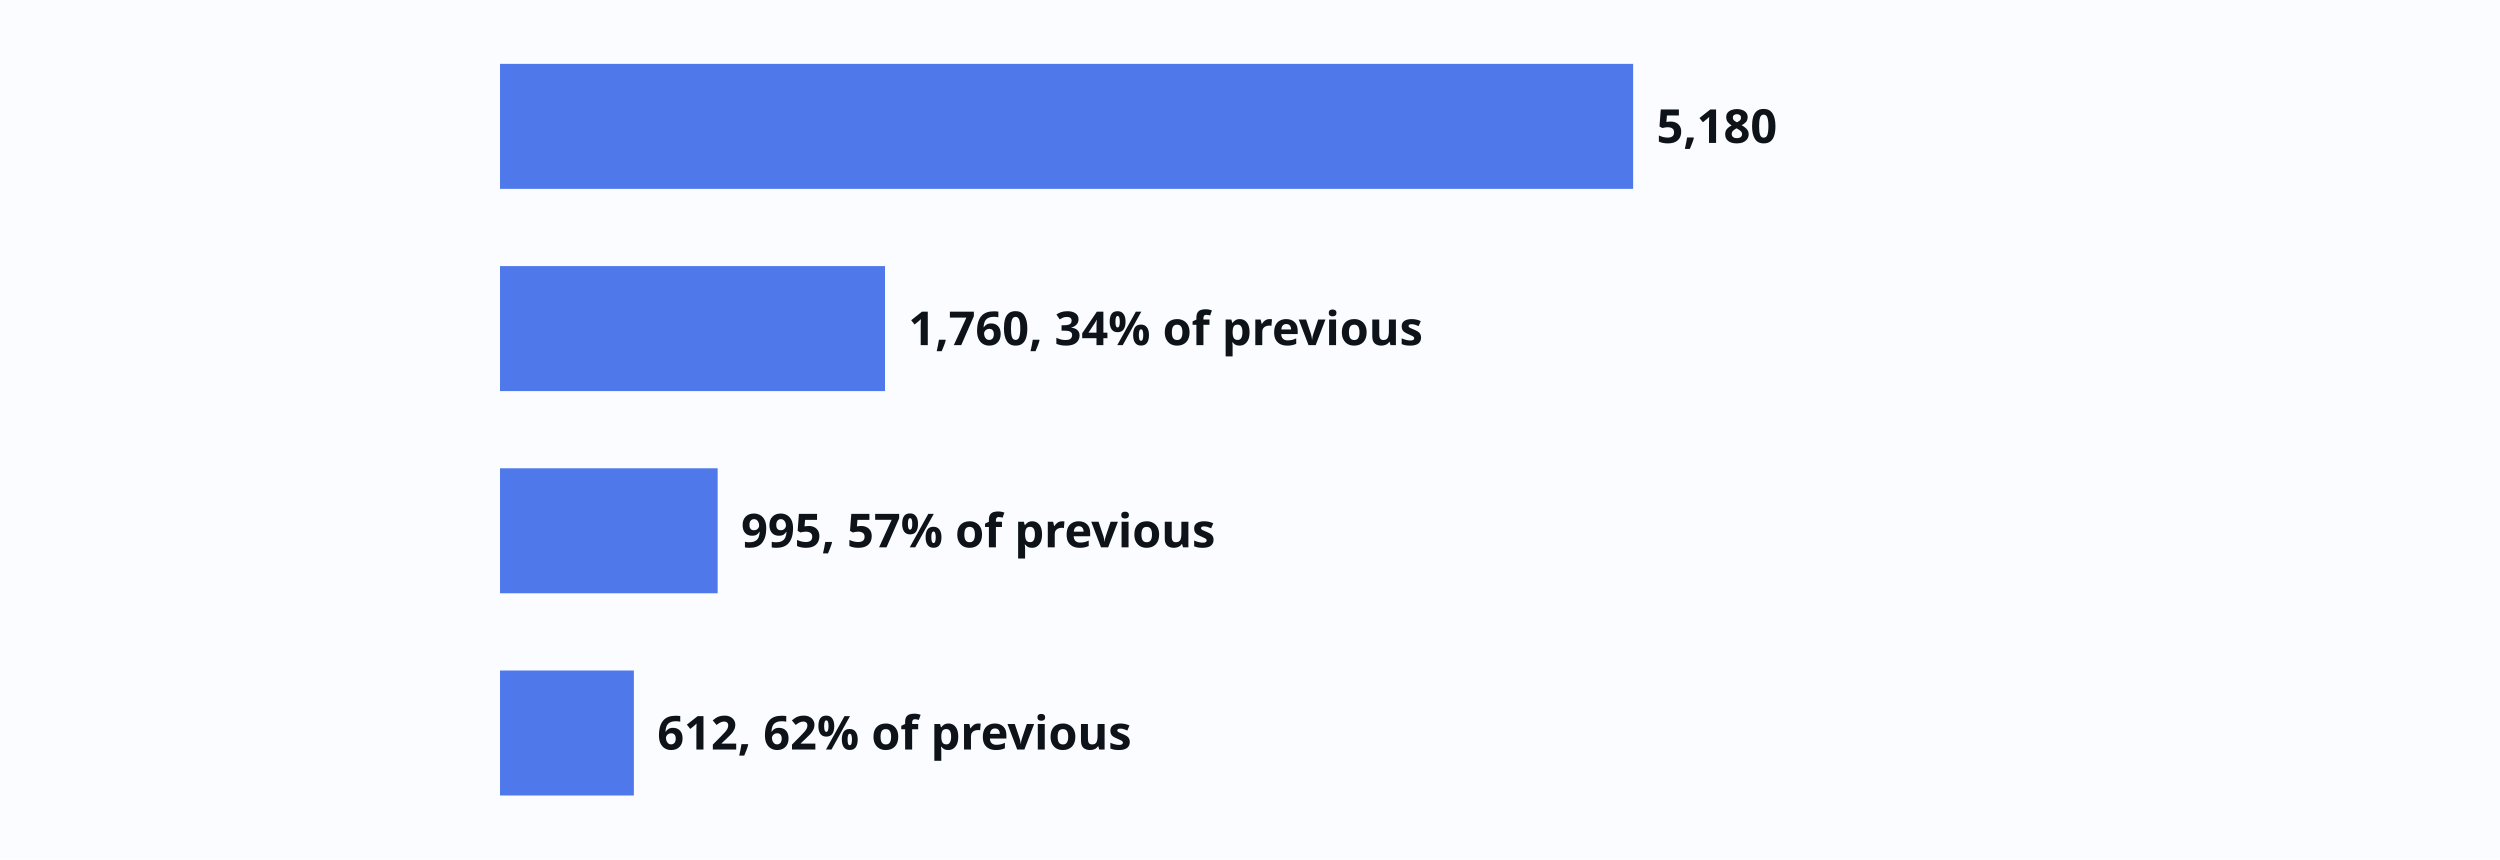
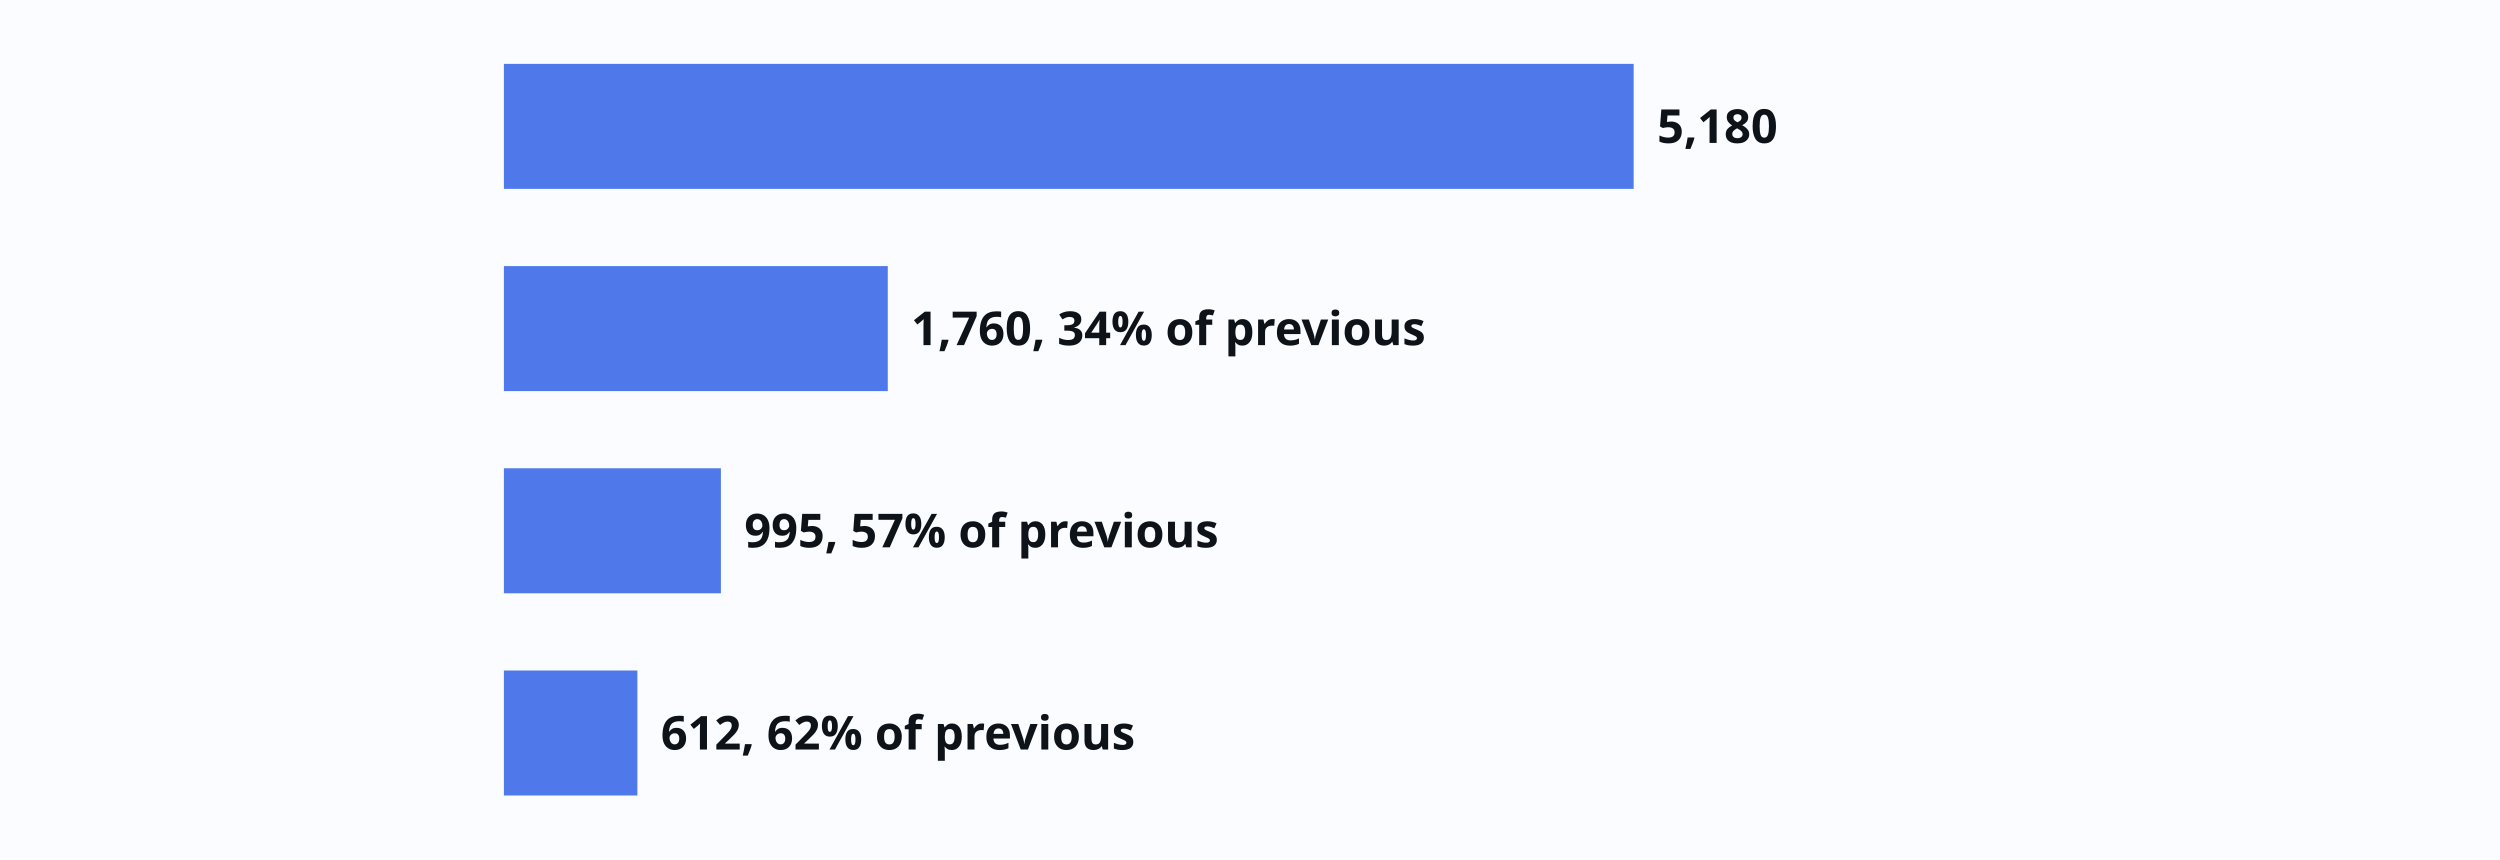
<svg xmlns="http://www.w3.org/2000/svg" class="ts-chart" width="640" height="220" viewBox="0 0 640 220" role="img" aria-roledescription="chart" aria-label="Most visitors leave before choosing tickets" style="font-family:Intermission,system-ui,sans-serif;font-size:12px;font-variant-numeric:tabular-nums;color:#566676;background:#fafcff;display:block;overflow:visible">
  <style>[data-ts-key^="label-"]{paint-order:stroke;stroke:#fafcff;stroke-width:3px;stroke-linejoin:round}</style>
  <rect x="0" y="0" width="640" height="220" fill="#fafcff" />
  <g data-ts-key="marks" class="ts-chart__marks">
    <g data-ts-key="series-1" class="ts-chart__bar ts-chart__bar-x" aria-hidden="true">
-       <rect data-ts-key="series-1:string:5:Steps:string:12:Viewed event" fill="#4f79ea" stroke="none" stroke-dasharray="none" x="128" y="16.35" width="290.08" height="32" />
-       <rect data-ts-key="series-1:string:5:Steps:string:13:Chose tickets" fill="#4f79ea" stroke="none" stroke-dasharray="none" x="128" y="68.12" width="98.56" height="32" />
-       <rect data-ts-key="series-1:string:5:Steps:string:16:Started checkout" fill="#4f79ea" stroke="none" stroke-dasharray="none" x="128" y="119.88" width="55.72" height="32" />
-       <rect data-ts-key="series-1:string:5:Steps:string:4:Paid" fill="#4f79ea" stroke="none" stroke-dasharray="none" x="128" y="171.65" width="34.27" height="32" />
+       <rect data-ts-key="series-1:string:5:Steps:string:12:Viewed event" fill="#4f79ea" stroke="none" stroke-dasharray="none" x="129" y="16.35" width="289.22" height="32" />
+       <rect data-ts-key="series-1:string:5:Steps:string:13:Chose tickets" fill="#4f79ea" stroke="none" stroke-dasharray="none" x="129" y="68.12" width="98.27" height="32" />
+       <rect data-ts-key="series-1:string:5:Steps:string:16:Started checkout" fill="#4f79ea" stroke="none" stroke-dasharray="none" x="129" y="119.88" width="55.55" height="32" />
+       <rect data-ts-key="series-1:string:5:Steps:string:4:Paid" fill="#4f79ea" stroke="none" stroke-dasharray="none" x="129" y="171.65" width="34.17" height="32" />
    </g>
    <g data-ts-key="label-category" class="ts-chart__text" aria-hidden="true">
-       <text data-ts-key="label-category:object:null:string:33:[&quot;Viewed event&quot;,0,&quot;Viewed event&quot;]" fill="#566676" x="120" y="32.35" text-anchor="end" dominant-baseline="middle" font-size="12" font-family="inherit" />
-       <text data-ts-key="label-category:object:null:string:35:[&quot;Chose tickets&quot;,0,&quot;Chose tickets&quot;]" fill="#566676" x="120" y="84.12" text-anchor="end" dominant-baseline="middle" font-size="12" font-family="inherit" />
-       <text data-ts-key="label-category:object:null:string:41:[&quot;Started checkout&quot;,0,&quot;Started checkout&quot;]" fill="#566676" x="120" y="135.88" text-anchor="end" dominant-baseline="middle" font-size="12" font-family="inherit" />
-       <text data-ts-key="label-category:object:null:string:17:[&quot;Paid&quot;,0,&quot;Paid&quot;]" fill="#566676" x="120" y="187.65" text-anchor="end" dominant-baseline="middle" font-size="12" font-family="inherit" />
+       <text data-ts-key="label-category:object:null:string:33:[&quot;Viewed event&quot;,0,&quot;Viewed event&quot;]" fill="#566676" x="125" y="32.35" text-anchor="end" dominant-baseline="middle" font-size="12" font-family="inherit" />
+       <text data-ts-key="label-category:object:null:string:35:[&quot;Chose tickets&quot;,0,&quot;Chose tickets&quot;]" fill="#566676" x="125" y="84.12" text-anchor="end" dominant-baseline="middle" font-size="12" font-family="inherit" />
+       <text data-ts-key="label-category:object:null:string:41:[&quot;Started checkout&quot;,0,&quot;Started checkout&quot;]" fill="#566676" x="125" y="135.88" text-anchor="end" dominant-baseline="middle" font-size="12" font-family="inherit" />
+       <text data-ts-key="label-category:object:null:string:17:[&quot;Paid&quot;,0,&quot;Paid&quot;]" fill="#566676" x="125" y="187.65" text-anchor="end" dominant-baseline="middle" font-size="12" font-family="inherit" />
    </g>
    <g data-ts-key="label-values" class="ts-chart__text" aria-hidden="true">
-       <text data-ts-key="label-values:object:null:number:5180" fill="#0d1318" x="424.08" y="32.35" text-anchor="start" dominant-baseline="middle" font-size="12" font-weight="600" font-family="inherit">5,180</text>
-       <text data-ts-key="label-values:object:null:number:1760" fill="#0d1318" x="232.56" y="84.12" text-anchor="start" dominant-baseline="middle" font-size="12" font-weight="600" font-family="inherit">1,760, 34% of previous</text>
-       <text data-ts-key="label-values:object:null:number:995" fill="#0d1318" x="189.72" y="135.88" text-anchor="start" dominant-baseline="middle" font-size="12" font-weight="600" font-family="inherit">995, 57% of previous</text>
-       <text data-ts-key="label-values:object:null:number:612" fill="#0d1318" x="168.27" y="187.65" text-anchor="start" dominant-baseline="middle" font-size="12" font-weight="600" font-family="inherit">612, 62% of previous</text>
+       <text data-ts-key="label-values:object:null:number:5180" fill="#0d1318" x="424.22" y="32.35" text-anchor="start" dominant-baseline="middle" font-size="12" font-weight="600" font-family="inherit">5,180</text>
+       <text data-ts-key="label-values:object:null:number:1760" fill="#0d1318" x="233.27" y="84.12" text-anchor="start" dominant-baseline="middle" font-size="12" font-weight="600" font-family="inherit">1,760, 34% of previous</text>
+       <text data-ts-key="label-values:object:null:number:995" fill="#0d1318" x="190.55" y="135.88" text-anchor="start" dominant-baseline="middle" font-size="12" font-weight="600" font-family="inherit">995, 57% of previous</text>
+       <text data-ts-key="label-values:object:null:number:612" fill="#0d1318" x="169.17" y="187.65" text-anchor="start" dominant-baseline="middle" font-size="12" font-weight="600" font-family="inherit">612, 62% of previous</text>
    </g>
  </g>
</svg>
